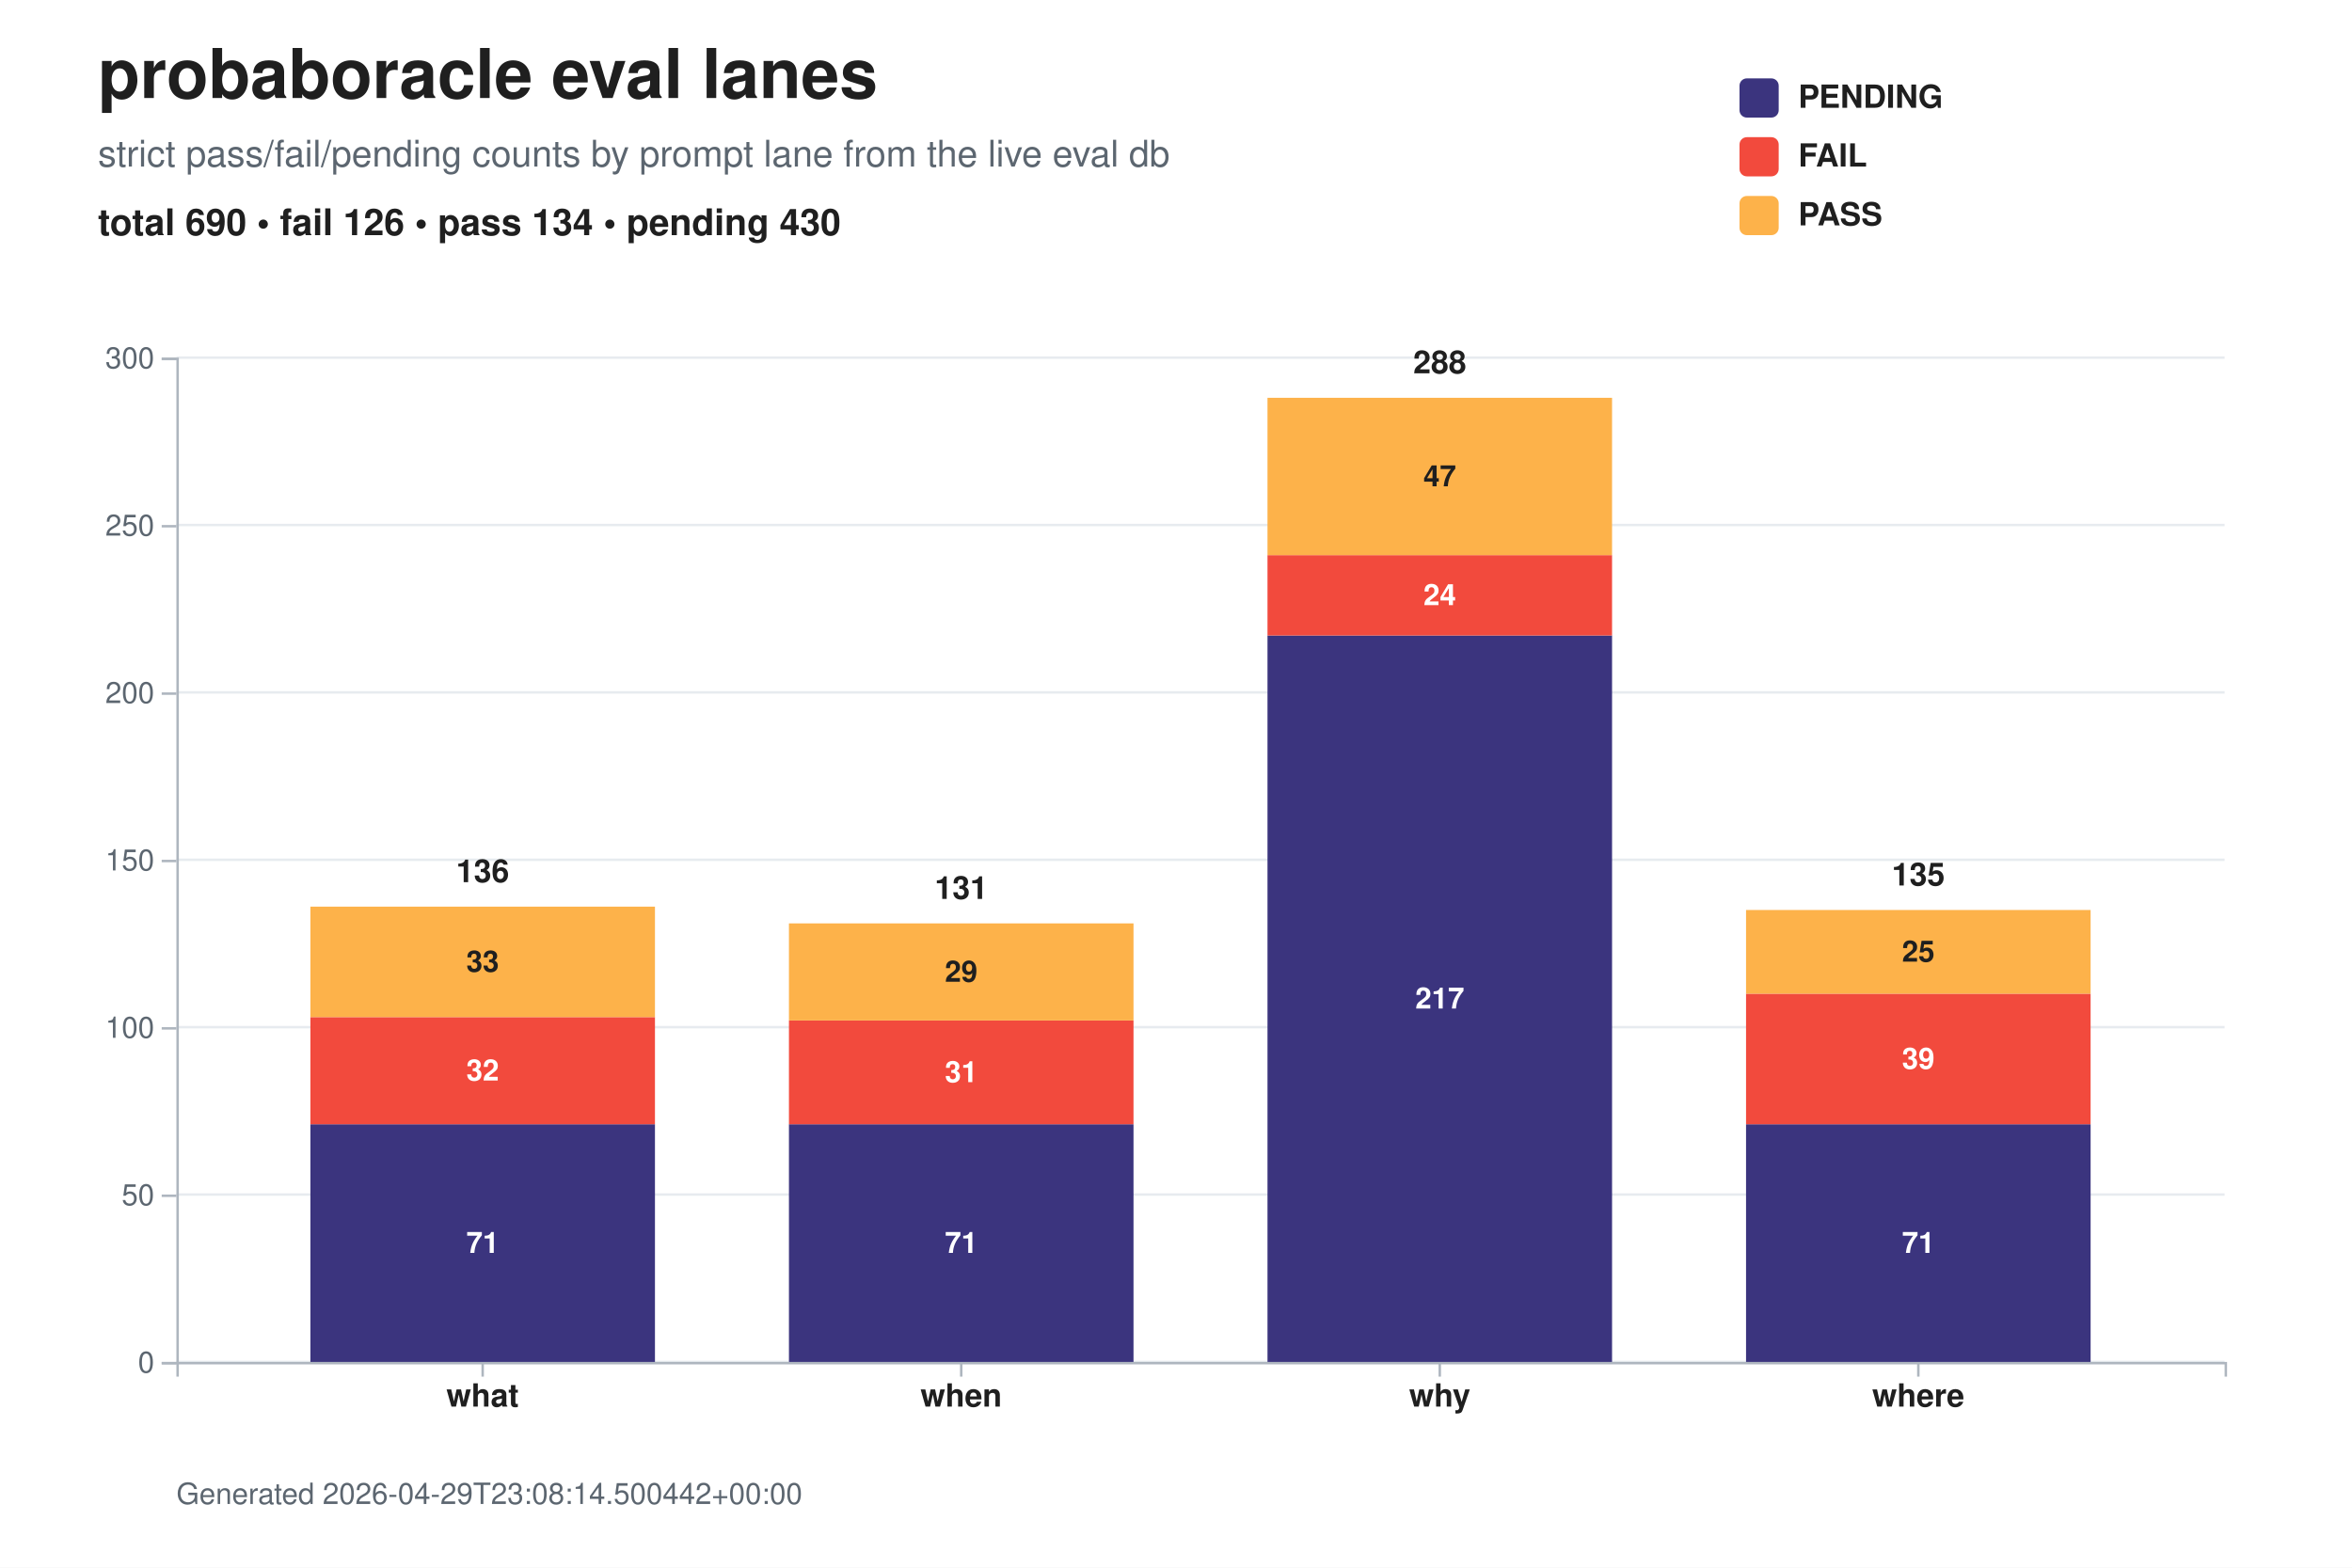
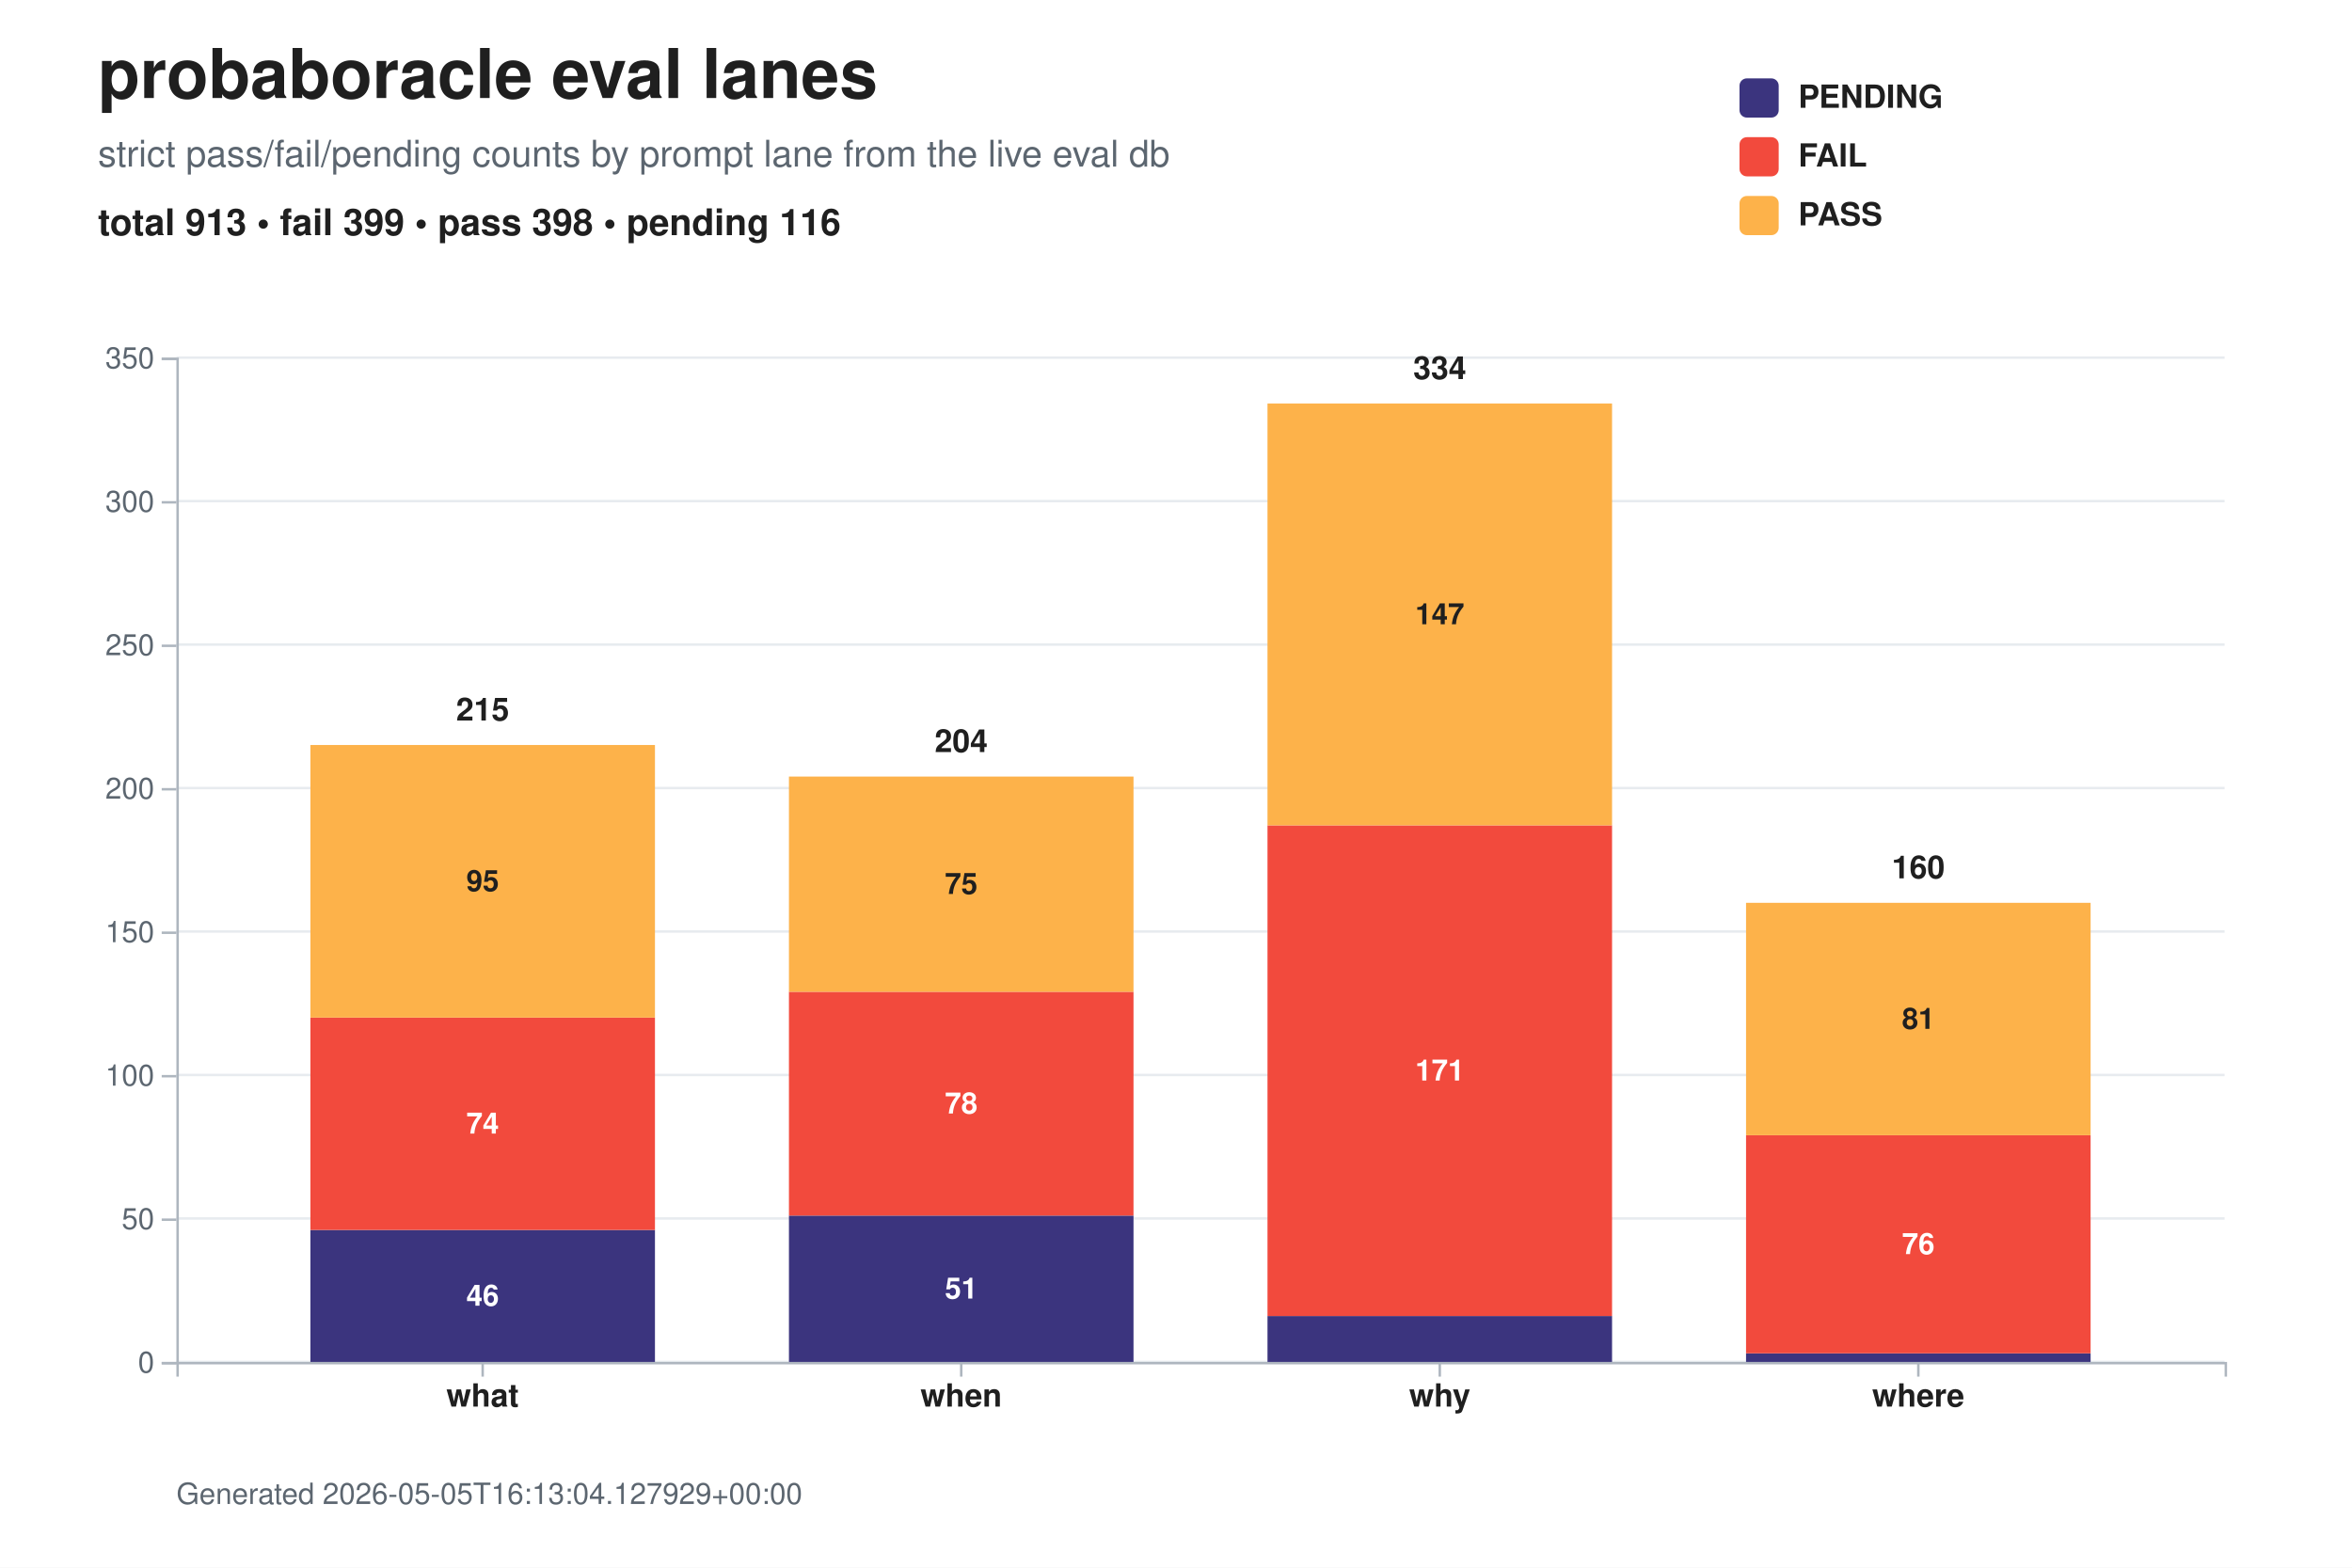
<svg xmlns="http://www.w3.org/2000/svg" width="960" height="640" viewBox="0 0 960 640" role="img" aria-label="Probaboracle pass fail pending stacked bar chart">
  <rect width="960" height="640" fill="#FFFFFF" />
  <text x="40" y="40" fill="#1F1F1F" font-family="Helvetica, Arial, sans-serif" font-size="28" font-weight="700">probaboracle eval lanes</text>
  <text x="40" y="68" fill="#5C6670" font-family="Helvetica, Arial, sans-serif" font-size="15">strict pass/fail/pending counts by prompt lane from the live eval db</text>
-   <text x="40" y="96" fill="#1F1F1F" font-family="Helvetica, Arial, sans-serif" font-size="15" font-weight="600">total 690 • fail 126 • pass 134 • pending 430</text>
+   <text x="40" y="96" fill="#1F1F1F" font-family="Helvetica, Arial, sans-serif" font-size="15" font-weight="600">total 913 • fail 399 • pass 398 • pending 116</text>
  <g transform="translate(710, 32)">
    <g transform="translate(0, 0)">
      <rect width="16" height="16" rx="3" fill="#3B347E" />
      <text x="24" y="12" fill="#1F1F1F" font-family="Helvetica, Arial, sans-serif" font-size="13" font-weight="600">PENDING</text>
    </g>
    <g transform="translate(0, 24)">
      <rect width="16" height="16" rx="3" fill="#F24A3D" />
      <text x="24" y="12" fill="#1F1F1F" font-family="Helvetica, Arial, sans-serif" font-size="13" font-weight="600">FAIL</text>
    </g>
    <g transform="translate(0, 48)">
      <rect width="16" height="16" rx="3" fill="#FDB24A" />
      <text x="24" y="12" fill="#1F1F1F" font-family="Helvetica, Arial, sans-serif" font-size="13" font-weight="600">PASS</text>
    </g>
  </g>
  <g transform="translate(72, 146)">
    <g>
      <line x1="0" x2="836" y1="410" y2="410" stroke="#E7EBEF" stroke-width="1" />
-       <line x1="0" x2="836" y1="341.667" y2="341.667" stroke="#E7EBEF" stroke-width="1" />
-       <line x1="0" x2="836" y1="273.333" y2="273.333" stroke="#E7EBEF" stroke-width="1" />
-       <line x1="0" x2="836" y1="205" y2="205" stroke="#E7EBEF" stroke-width="1" />
-       <line x1="0" x2="836" y1="136.667" y2="136.667" stroke="#E7EBEF" stroke-width="1" />
-       <line x1="0" x2="836" y1="68.333" y2="68.333" stroke="#E7EBEF" stroke-width="1" />
+       <line x1="0" x2="836" y1="351.429" y2="351.429" stroke="#E7EBEF" stroke-width="1" />
+       <line x1="0" x2="836" y1="292.857" y2="292.857" stroke="#E7EBEF" stroke-width="1" />
+       <line x1="0" x2="836" y1="234.286" y2="234.286" stroke="#E7EBEF" stroke-width="1" />
+       <line x1="0" x2="836" y1="175.714" y2="175.714" stroke="#E7EBEF" stroke-width="1" />
+       <line x1="0" x2="836" y1="117.143" y2="117.143" stroke="#E7EBEF" stroke-width="1" />
+       <line x1="0" x2="836" y1="58.571" y2="58.571" stroke="#E7EBEF" stroke-width="1" />
      <line x1="0" x2="836" y1="0" y2="0" stroke="#E7EBEF" stroke-width="1" />
    </g>
    <g transform="translate(0, 410)" fill="none" font-size="10" font-family="sans-serif" text-anchor="middle">
      <path class="domain" stroke="#AEB6BF" d="M0.5,6V0.5H836.5V6" />
      <g class="tick" opacity="1" transform="translate(125.0093,0)">
        <line stroke="#AEB6BF" y2="6" />
        <text fill="#1F1F1F" y="9" dy="0.71em" font-family="Helvetica, Arial, sans-serif" font-size="13" font-weight="600">what</text>
      </g>
      <g class="tick" opacity="1" transform="translate(320.3364,0)">
        <line stroke="#AEB6BF" y2="6" />
        <text fill="#1F1F1F" y="9" dy="0.71em" font-family="Helvetica, Arial, sans-serif" font-size="13" font-weight="600">when</text>
      </g>
      <g class="tick" opacity="1" transform="translate(515.6636,0)">
        <line stroke="#AEB6BF" y2="6" />
        <text fill="#1F1F1F" y="9" dy="0.71em" font-family="Helvetica, Arial, sans-serif" font-size="13" font-weight="600">why</text>
      </g>
      <g class="tick" opacity="1" transform="translate(710.9907,0)">
        <line stroke="#AEB6BF" y2="6" />
        <text fill="#1F1F1F" y="9" dy="0.71em" font-family="Helvetica, Arial, sans-serif" font-size="13" font-weight="600">where</text>
      </g>
    </g>
    <g fill="none" font-size="10" font-family="sans-serif" text-anchor="end">
      <path class="domain" stroke="#AEB6BF" d="M-6,410.5H0.5V0.5H-6" />
      <g class="tick" opacity="1" transform="translate(0,410.5)">
        <line stroke="#AEB6BF" x2="-6" />
        <text fill="#5C6670" x="-9" dy="0.32em" font-family="Helvetica, Arial, sans-serif" font-size="12">0</text>
      </g>
-       <g class="tick" opacity="1" transform="translate(0,342.1667)">
+       <g class="tick" opacity="1" transform="translate(0,351.9286)">
        <line stroke="#AEB6BF" x2="-6" />
        <text fill="#5C6670" x="-9" dy="0.32em" font-family="Helvetica, Arial, sans-serif" font-size="12">50</text>
      </g>
-       <g class="tick" opacity="1" transform="translate(0,273.8333)">
+       <g class="tick" opacity="1" transform="translate(0,293.3571)">
        <line stroke="#AEB6BF" x2="-6" />
        <text fill="#5C6670" x="-9" dy="0.32em" font-family="Helvetica, Arial, sans-serif" font-size="12">100</text>
      </g>
-       <g class="tick" opacity="1" transform="translate(0,205.5)">
+       <g class="tick" opacity="1" transform="translate(0,234.7857)">
        <line stroke="#AEB6BF" x2="-6" />
        <text fill="#5C6670" x="-9" dy="0.32em" font-family="Helvetica, Arial, sans-serif" font-size="12">150</text>
      </g>
-       <g class="tick" opacity="1" transform="translate(0,137.1667)">
+       <g class="tick" opacity="1" transform="translate(0,176.2143)">
        <line stroke="#AEB6BF" x2="-6" />
        <text fill="#5C6670" x="-9" dy="0.32em" font-family="Helvetica, Arial, sans-serif" font-size="12">200</text>
      </g>
-       <g class="tick" opacity="1" transform="translate(0,68.83333)">
+       <g class="tick" opacity="1" transform="translate(0,117.6429)">
        <line stroke="#AEB6BF" x2="-6" />
        <text fill="#5C6670" x="-9" dy="0.32em" font-family="Helvetica, Arial, sans-serif" font-size="12">250</text>
      </g>
+       <g class="tick" opacity="1" transform="translate(0,59.07143)">
+         <line stroke="#AEB6BF" x2="-6" />
+         <text fill="#5C6670" x="-9" dy="0.32em" font-family="Helvetica, Arial, sans-serif" font-size="12">300</text>
+       </g>
      <g class="tick" opacity="1" transform="translate(0,0.5)">
        <line stroke="#AEB6BF" x2="-6" />
-         <text fill="#5C6670" x="-9" dy="0.32em" font-family="Helvetica, Arial, sans-serif" font-size="12">300</text>
+         <text fill="#5C6670" x="-9" dy="0.32em" font-family="Helvetica, Arial, sans-serif" font-size="12">350</text>
      </g>
    </g>
    <g>
      <g fill="#3B347E">
-         <rect x="54.692" y="312.967" width="140.636" height="97.033" />
-         <rect x="250.019" y="312.967" width="140.636" height="97.033" />
-         <rect x="445.346" y="113.433" width="140.636" height="296.567" />
-         <rect x="640.673" y="312.967" width="140.636" height="97.033" />
+         <rect x="54.692" y="356.114" width="140.636" height="53.886" />
+         <rect x="250.019" y="350.257" width="140.636" height="59.743" />
+         <rect x="445.346" y="391.257" width="140.636" height="18.743" />
+         <rect x="640.673" y="406.486" width="140.636" height="3.514" />
      </g>
      <g fill="#F24A3D">
-         <rect x="54.692" y="269.233" width="140.636" height="43.733" />
-         <rect x="250.019" y="270.6" width="140.636" height="42.367" />
-         <rect x="445.346" y="80.633" width="140.636" height="32.8" />
-         <rect x="640.673" y="259.667" width="140.636" height="53.3" />
+         <rect x="54.692" y="269.429" width="140.636" height="86.686" />
+         <rect x="250.019" y="258.886" width="140.636" height="91.371" />
+         <rect x="445.346" y="190.943" width="140.636" height="200.314" />
+         <rect x="640.673" y="317.457" width="140.636" height="89.029" />
      </g>
      <g fill="#FDB24A">
-         <rect x="54.692" y="224.133" width="140.636" height="45.1" />
-         <rect x="250.019" y="230.967" width="140.636" height="39.633" />
-         <rect x="445.346" y="16.4" width="140.636" height="64.233" />
-         <rect x="640.673" y="225.5" width="140.636" height="34.167" />
+         <rect x="54.692" y="158.143" width="140.636" height="111.286" />
+         <rect x="250.019" y="171.029" width="140.636" height="87.857" />
+         <rect x="445.346" y="18.743" width="140.636" height="172.2" />
+         <rect x="640.673" y="222.571" width="140.636" height="94.886" />
      </g>
    </g>
    <g>
-       <text x="125.009" y="365.483" text-anchor="middle" fill="#FFFFFF" font-family="Helvetica, Arial, sans-serif" font-size="12" font-weight="700">71</text>
-       <text x="320.336" y="365.483" text-anchor="middle" fill="#FFFFFF" font-family="Helvetica, Arial, sans-serif" font-size="12" font-weight="700">71</text>
-       <text x="515.664" y="265.717" text-anchor="middle" fill="#FFFFFF" font-family="Helvetica, Arial, sans-serif" font-size="12" font-weight="700">217</text>
-       <text x="710.991" y="365.483" text-anchor="middle" fill="#FFFFFF" font-family="Helvetica, Arial, sans-serif" font-size="12" font-weight="700">71</text>
+       <text x="125.009" y="387.057" text-anchor="middle" fill="#FFFFFF" font-family="Helvetica, Arial, sans-serif" font-size="12" font-weight="700">46</text>
+       <text x="320.336" y="384.129" text-anchor="middle" fill="#FFFFFF" font-family="Helvetica, Arial, sans-serif" font-size="12" font-weight="700">51</text>
+       <text />
+       <text />
    </g>
    <g>
-       <text x="125.009" y="295.1" text-anchor="middle" fill="#FFFFFF" font-family="Helvetica, Arial, sans-serif" font-size="12" font-weight="700">32</text>
-       <text x="320.336" y="295.783" text-anchor="middle" fill="#FFFFFF" font-family="Helvetica, Arial, sans-serif" font-size="12" font-weight="700">31</text>
-       <text x="515.664" y="101.033" text-anchor="middle" fill="#FFFFFF" font-family="Helvetica, Arial, sans-serif" font-size="12" font-weight="700">24</text>
-       <text x="710.991" y="290.317" text-anchor="middle" fill="#FFFFFF" font-family="Helvetica, Arial, sans-serif" font-size="12" font-weight="700">39</text>
+       <text x="125.009" y="316.771" text-anchor="middle" fill="#FFFFFF" font-family="Helvetica, Arial, sans-serif" font-size="12" font-weight="700">74</text>
+       <text x="320.336" y="308.571" text-anchor="middle" fill="#FFFFFF" font-family="Helvetica, Arial, sans-serif" font-size="12" font-weight="700">78</text>
+       <text x="515.664" y="295.1" text-anchor="middle" fill="#FFFFFF" font-family="Helvetica, Arial, sans-serif" font-size="12" font-weight="700">171</text>
+       <text x="710.991" y="365.971" text-anchor="middle" fill="#FFFFFF" font-family="Helvetica, Arial, sans-serif" font-size="12" font-weight="700">76</text>
    </g>
    <g>
-       <text x="125.009" y="250.683" text-anchor="middle" fill="#1F1F1F" font-family="Helvetica, Arial, sans-serif" font-size="12" font-weight="700">33</text>
-       <text x="320.336" y="254.783" text-anchor="middle" fill="#1F1F1F" font-family="Helvetica, Arial, sans-serif" font-size="12" font-weight="700">29</text>
-       <text x="515.664" y="52.517" text-anchor="middle" fill="#1F1F1F" font-family="Helvetica, Arial, sans-serif" font-size="12" font-weight="700">47</text>
-       <text x="710.991" y="246.583" text-anchor="middle" fill="#1F1F1F" font-family="Helvetica, Arial, sans-serif" font-size="12" font-weight="700">25</text>
+       <text x="125.009" y="217.786" text-anchor="middle" fill="#1F1F1F" font-family="Helvetica, Arial, sans-serif" font-size="12" font-weight="700">95</text>
+       <text x="320.336" y="218.957" text-anchor="middle" fill="#1F1F1F" font-family="Helvetica, Arial, sans-serif" font-size="12" font-weight="700">75</text>
+       <text x="515.664" y="108.843" text-anchor="middle" fill="#1F1F1F" font-family="Helvetica, Arial, sans-serif" font-size="12" font-weight="700">147</text>
+       <text x="710.991" y="274.014" text-anchor="middle" fill="#1F1F1F" font-family="Helvetica, Arial, sans-serif" font-size="12" font-weight="700">81</text>
    </g>
    <g>
-       <text x="125.009" y="214.133" text-anchor="middle" fill="#1F1F1F" font-family="Helvetica, Arial, sans-serif" font-size="13" font-weight="700">136</text>
-       <text x="320.336" y="220.967" text-anchor="middle" fill="#1F1F1F" font-family="Helvetica, Arial, sans-serif" font-size="13" font-weight="700">131</text>
-       <text x="515.664" y="6.4" text-anchor="middle" fill="#1F1F1F" font-family="Helvetica, Arial, sans-serif" font-size="13" font-weight="700">288</text>
-       <text x="710.991" y="215.5" text-anchor="middle" fill="#1F1F1F" font-family="Helvetica, Arial, sans-serif" font-size="13" font-weight="700">135</text>
+       <text x="125.009" y="148.143" text-anchor="middle" fill="#1F1F1F" font-family="Helvetica, Arial, sans-serif" font-size="13" font-weight="700">215</text>
+       <text x="320.336" y="161.029" text-anchor="middle" fill="#1F1F1F" font-family="Helvetica, Arial, sans-serif" font-size="13" font-weight="700">204</text>
+       <text x="515.664" y="8.743" text-anchor="middle" fill="#1F1F1F" font-family="Helvetica, Arial, sans-serif" font-size="13" font-weight="700">334</text>
+       <text x="710.991" y="212.571" text-anchor="middle" fill="#1F1F1F" font-family="Helvetica, Arial, sans-serif" font-size="13" font-weight="700">160</text>
    </g>
  </g>
-   <text x="72" y="614" fill="#5C6670" font-family="Helvetica, Arial, sans-serif" font-size="12">Generated 2026-04-29T23:08:14.500442+00:00</text>
+   <text x="72" y="614" fill="#5C6670" font-family="Helvetica, Arial, sans-serif" font-size="12">Generated 2026-05-05T16:13:04.127929+00:00</text>
</svg>
